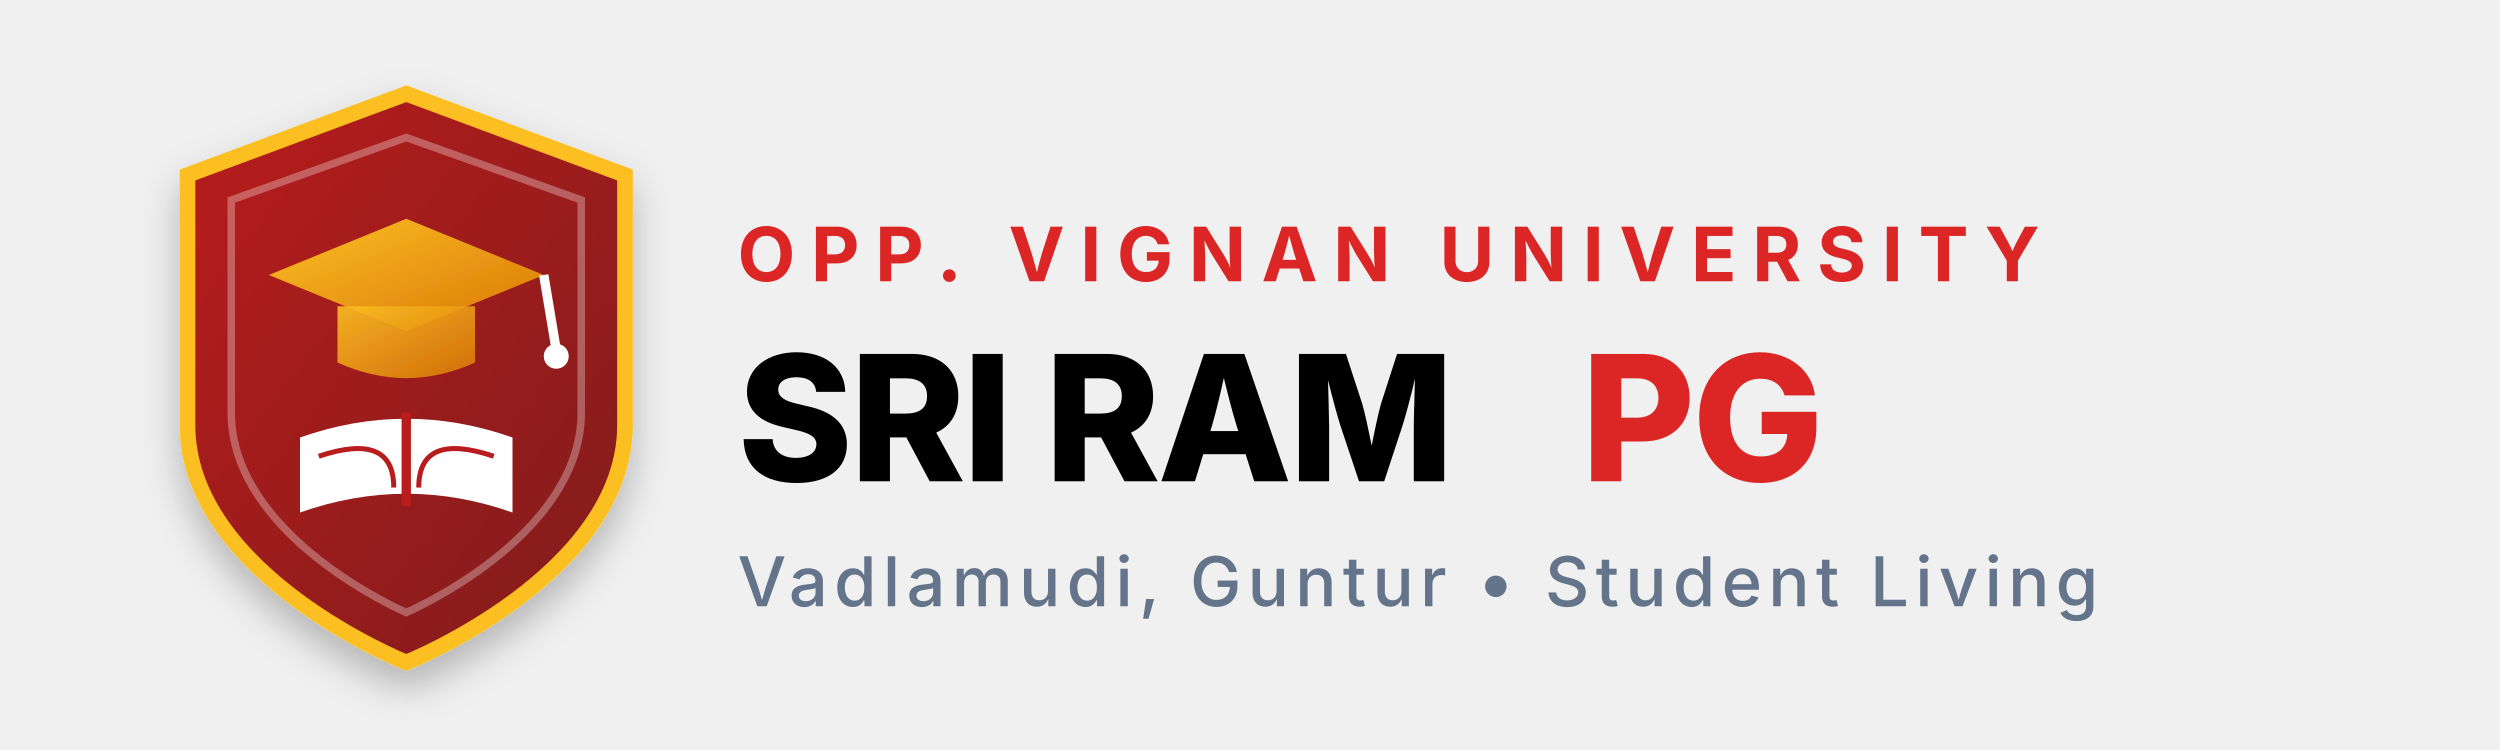
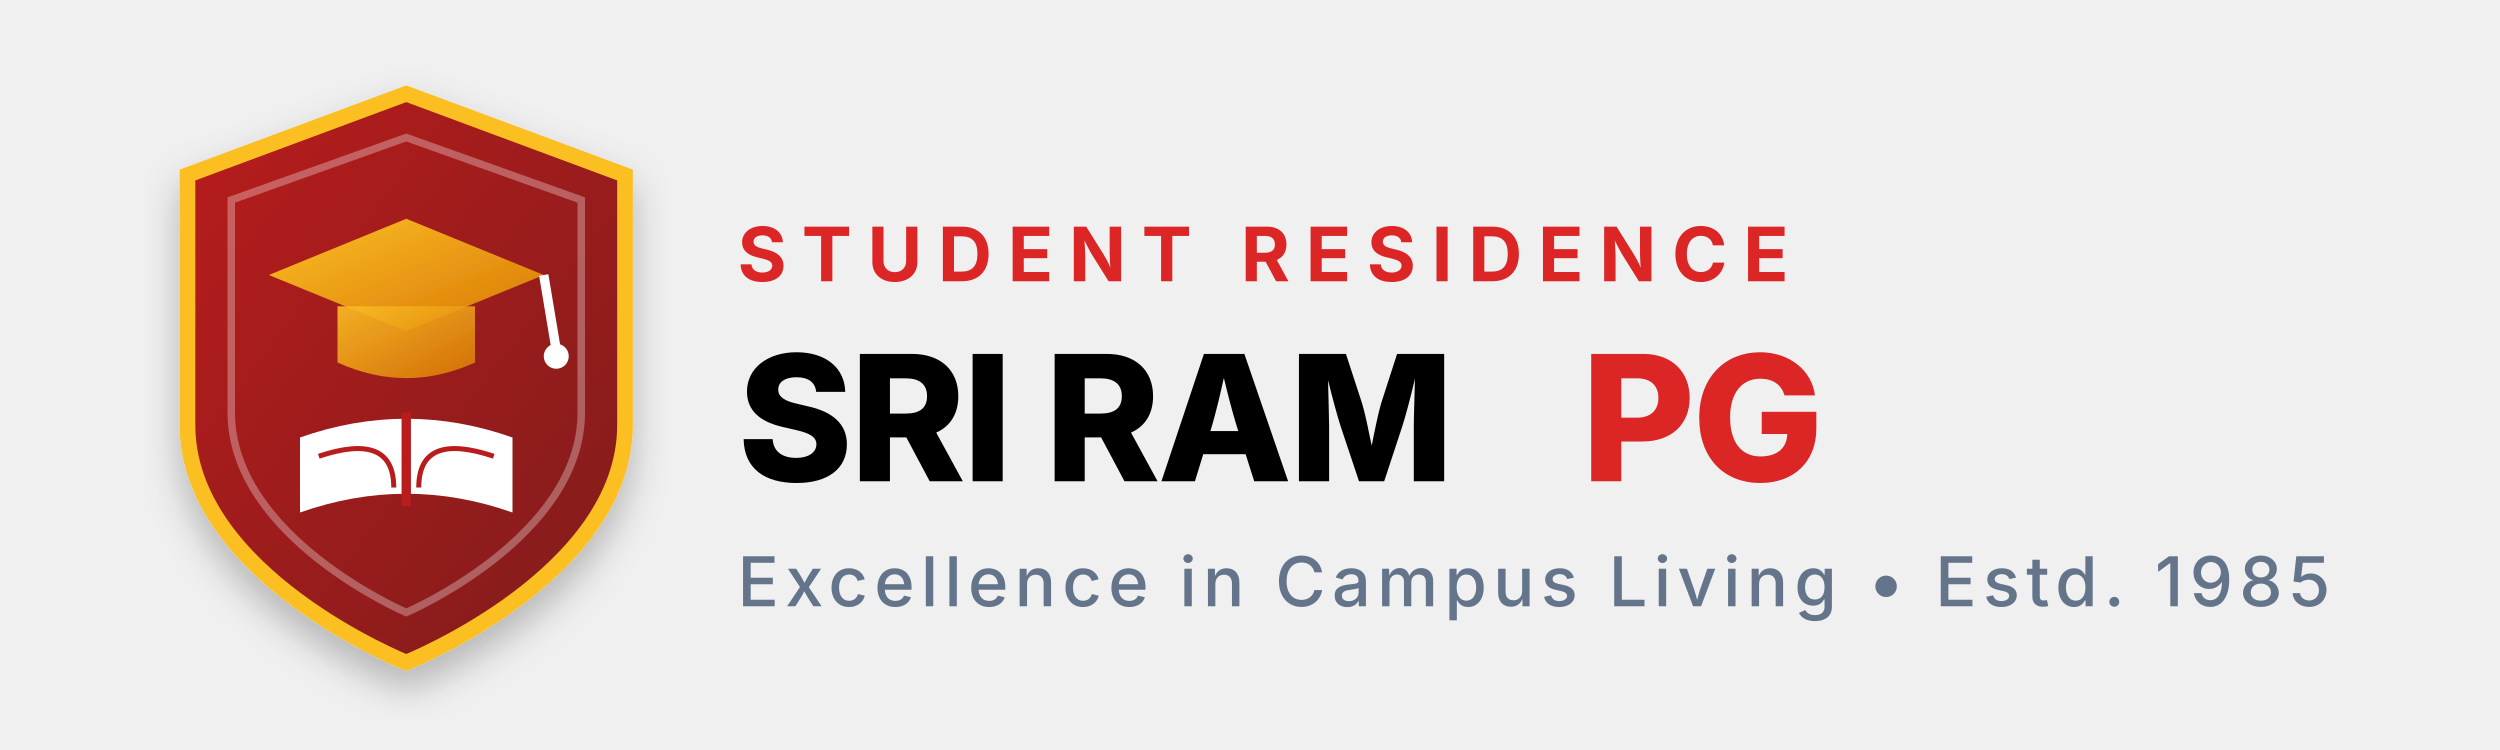
<svg xmlns="http://www.w3.org/2000/svg" viewBox="0 0 400 120" width="100%" height="100%">
  <defs>
    <linearGradient id="shieldGrad" x1="0%" y1="0%" x2="100%" y2="100%">
      <stop offset="0%" stop-color="#b91c1c" />
      <stop offset="100%" stop-color="#7f1d1d" />
    </linearGradient>
    <linearGradient id="goldGrad" x1="0%" y1="0%" x2="100%" y2="100%">
      <stop offset="0%" stop-color="#fbbf24" />
      <stop offset="100%" stop-color="#d97706" />
    </linearGradient>
    <filter id="shadow" x="-10%" y="-10%" width="120%" height="120%">
      <feDropShadow dx="0" dy="3" stdDeviation="3" flood-opacity="0.25" />
    </filter>
  </defs>
  <g transform="translate(15, 10)" filter="url(#shadow)">
    <path d="M 50 5 L 85 18 L 85 58 C 85 82 50 96 50 96 C 50 96 15 82 15 58 L 15 18 Z" fill="url(#shieldGrad)" stroke="#fbbf24" stroke-width="2.5" />
    <path d="M 50 12 L 78 22 L 78 56 C 78 76 50 88 50 88 C 50 88 22 76 22 56 L 22 22 Z" fill="none" stroke="#ffffff" stroke-opacity="0.3" stroke-width="1.2" />
    <path d="M 33 60 Q 50 54 67 60 L 67 72 Q 50 66 33 72 Z" fill="#ffffff" />
    <path d="M 50 56 L 50 71" stroke="#b91c1c" stroke-width="1.5" />
    <path d="M 36 63 Q 48 59 48 68" stroke="#b91c1c" stroke-width="0.8" fill="none" />
    <path d="M 64 63 Q 52 59 52 68" stroke="#b91c1c" stroke-width="0.8" fill="none" />
    <polygon points="50,25 72,34 50,43 28,34" fill="url(#goldGrad)" />
    <path d="M 39 39 L 39 48 Q 50 53 61 48 L 61 39" fill="url(#goldGrad)" opacity="0.9" />
    <path d="M 72 34 L 74 46" stroke="#ffffff" stroke-width="1.5" />
    <circle cx="74" cy="47" r="2" fill="#ffffff" />
  </g>
  <g transform="translate(118, 25)">
    <text x="0" y="20" font-family="'Inter', -apple-system, BlinkMacSystemFont, 'Segoe UI', Roboto, sans-serif" font-size="12" font-weight="700" letter-spacing="2.5" fill="#dc2626" text-transform="uppercase">
-       OPP. VIGNAN UNIVERSITY
+       STUDENT RESIDENCE
    </text>
    <text x="0" y="52" font-family="'Inter', -apple-system, BlinkMacSystemFont, 'Segoe UI', Roboto, sans-serif" font-size="28" font-weight="800" letter-spacing="-0.5" fill="currentColor" class="logo-title-text">
      SRI RAM
    </text>
    <text x="135" y="52" font-family="'Inter', -apple-system, BlinkMacSystemFont, 'Segoe UI', Roboto, sans-serif" font-size="28" font-weight="800" letter-spacing="-0.5" fill="#dc2626">
      PG
    </text>
    <text x="0" y="72" font-family="'Inter', -apple-system, BlinkMacSystemFont, 'Segoe UI', Roboto, sans-serif" font-size="11" font-weight="500" letter-spacing="1" fill="#64748b">
-       Vadlamudi, Guntur • Student Living
+       Excellence in Campus Living • Estd. 1985
    </text>
  </g>
</svg>
